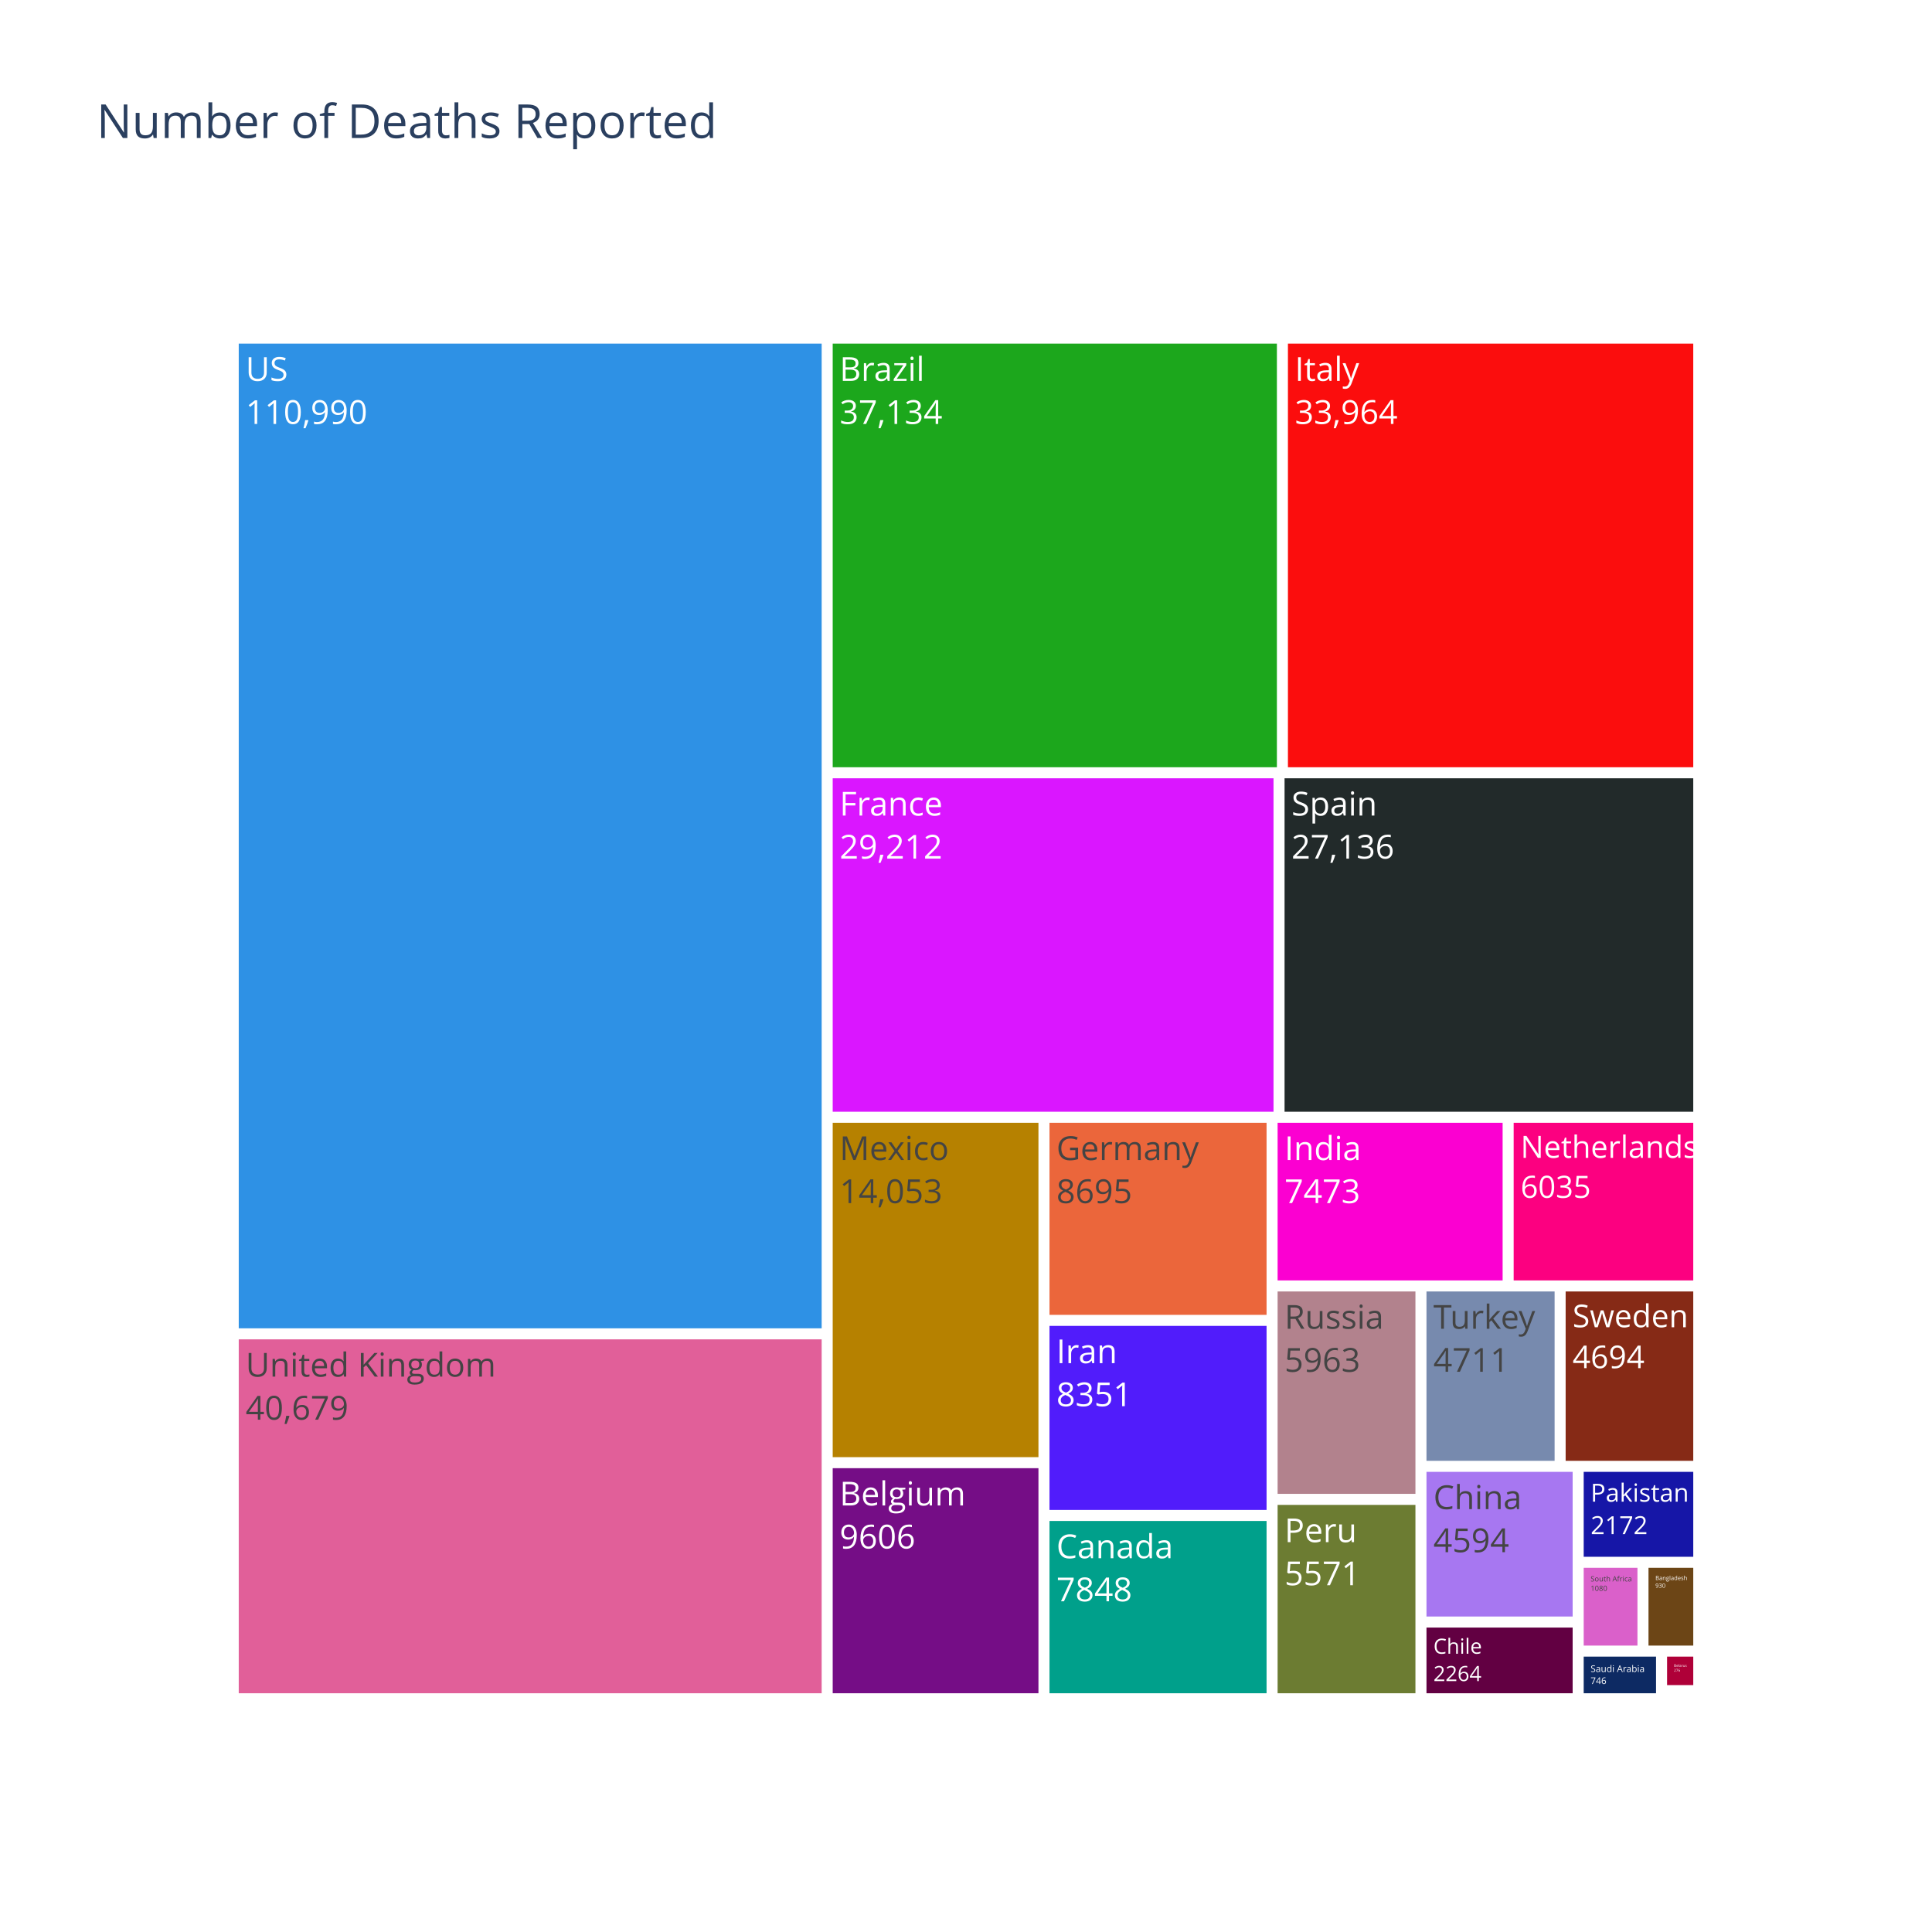
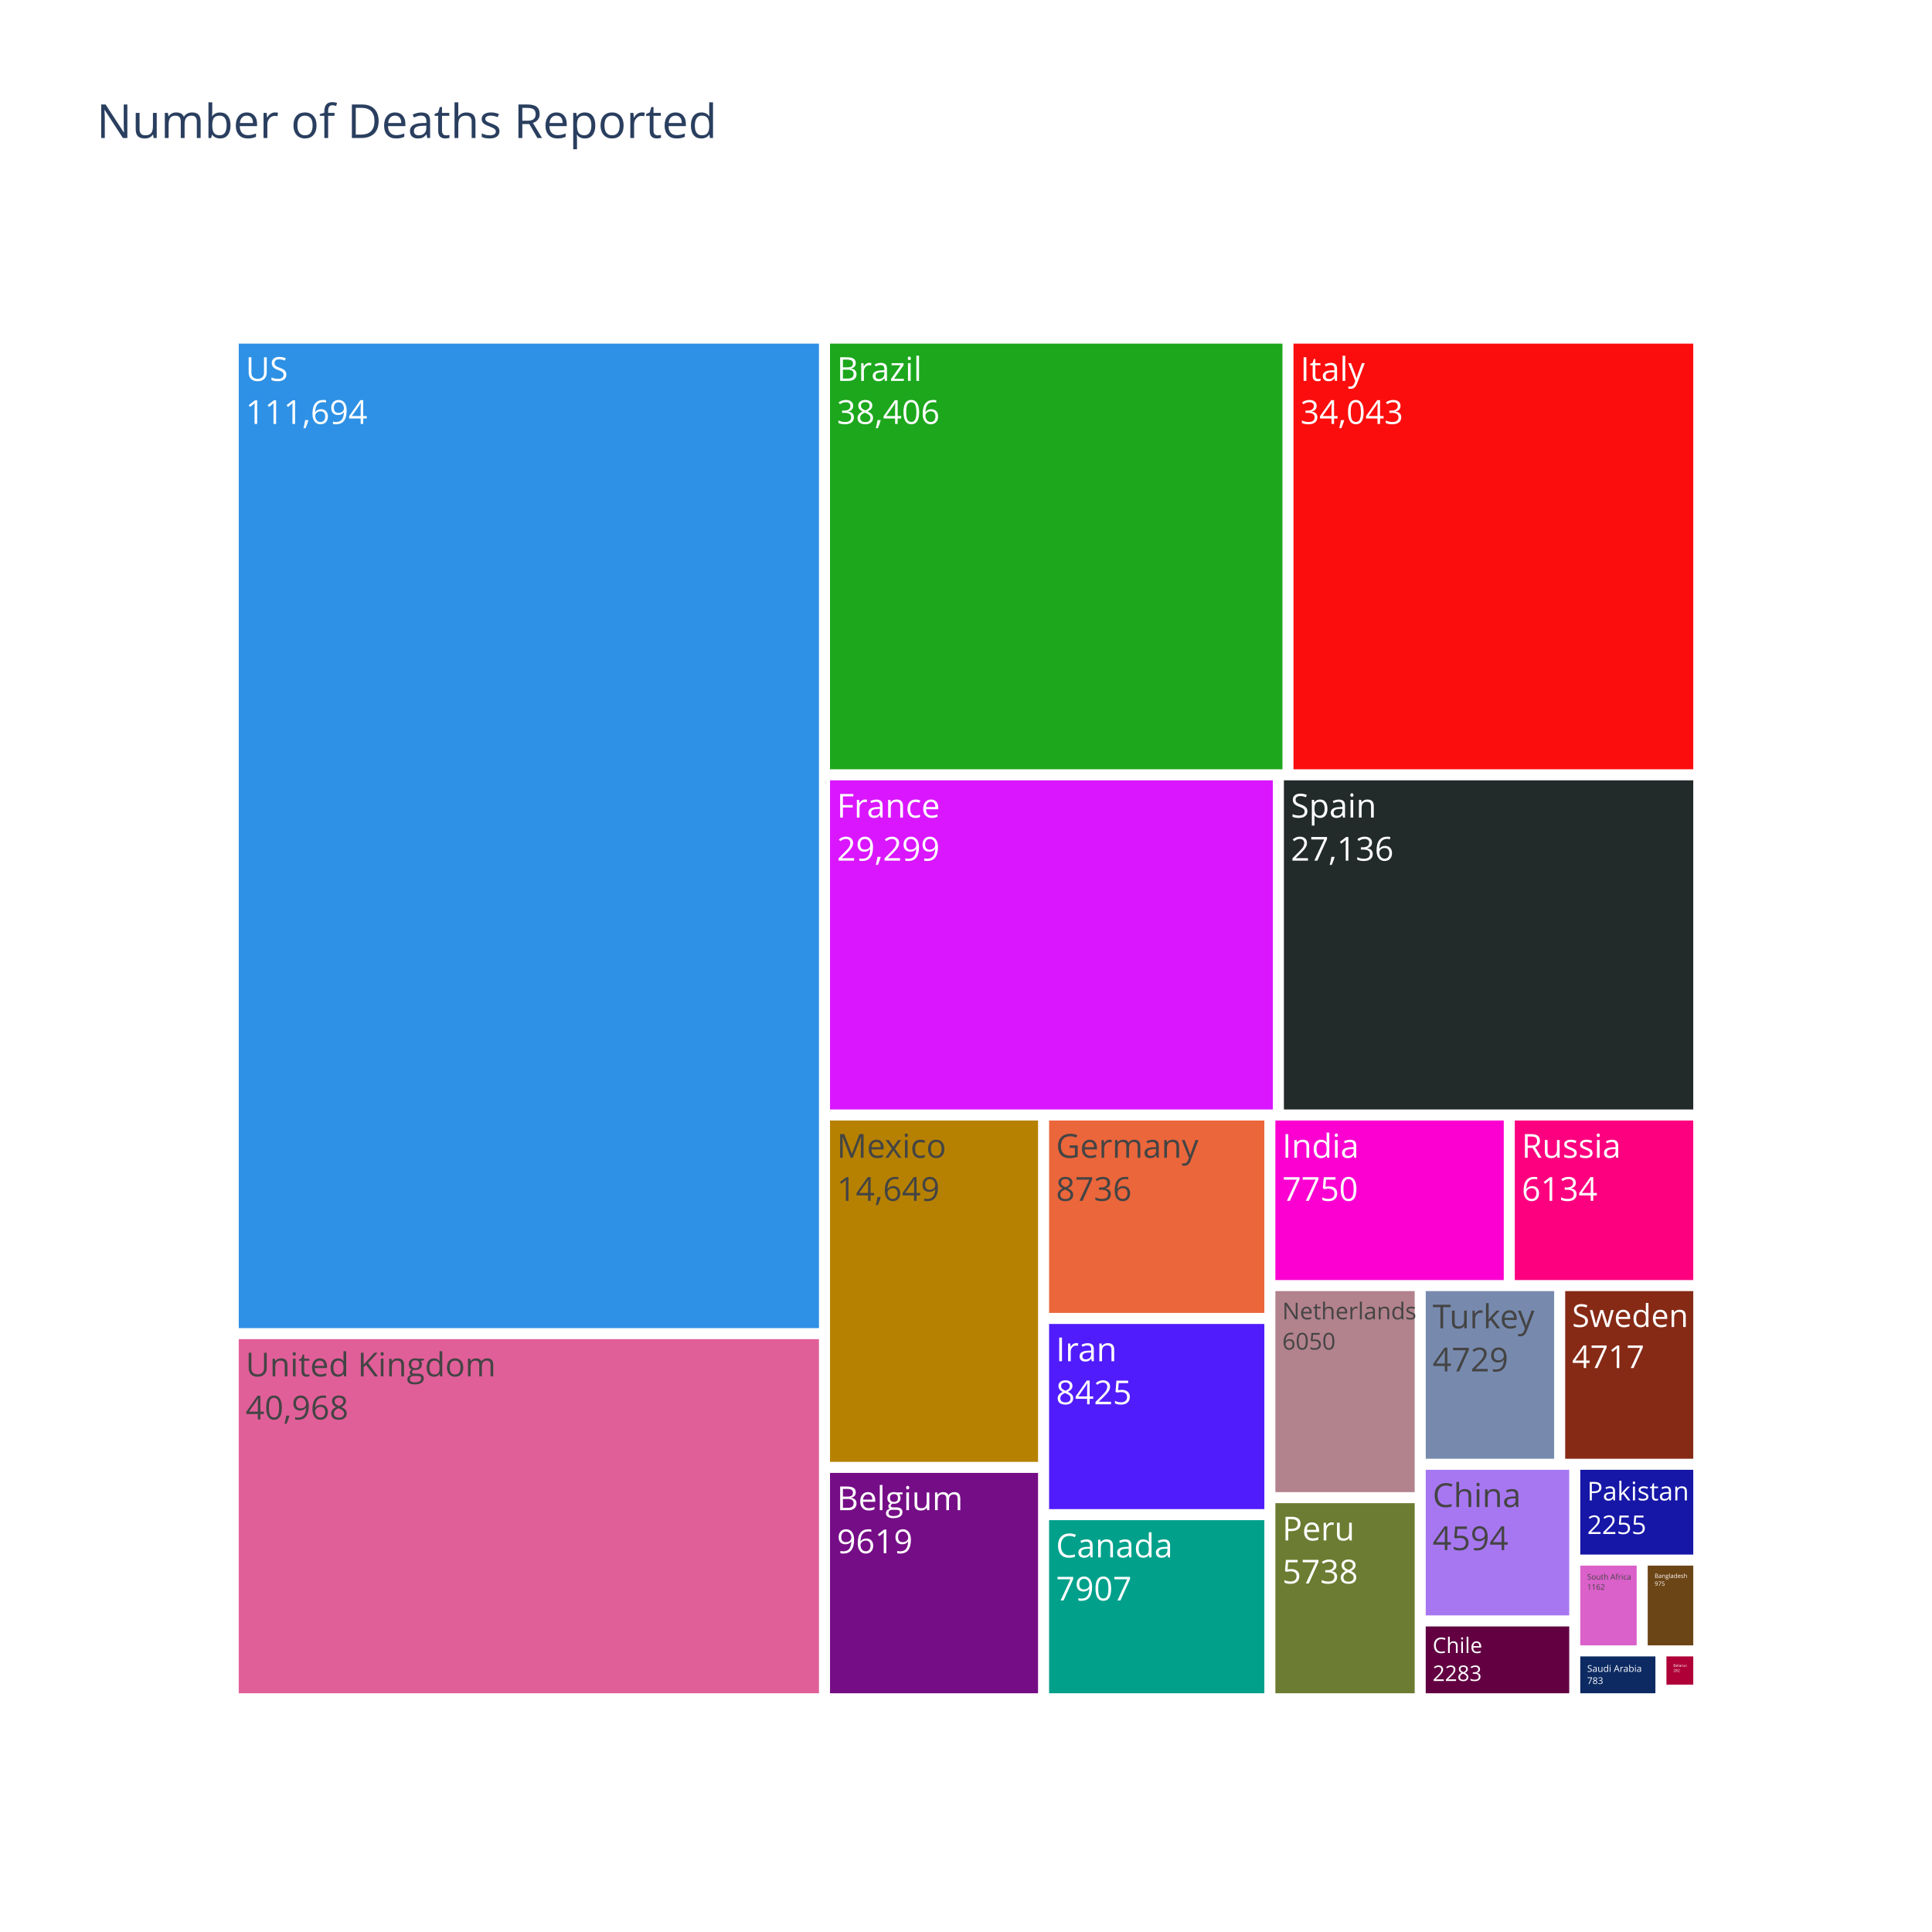
<svg xmlns="http://www.w3.org/2000/svg" class="main-svg" width="700" height="700" style="" viewBox="0 0 700 700">
  <rect x="0" y="0" width="700" height="700" style="fill: rgb(255, 255, 255); fill-opacity: 1;" />
-   <defs id="defs-9e89c3">
+   <defs id="defs-53ff71">
    <g class="clips" />
    <g class="gradients" />
  </defs>
  <g class="bglayer" />
  <g class="layer-below">
    <g class="imagelayer" />
    <g class="shapelayer" />
  </g>
  <g class="cartesianlayer" />
  <g class="polarlayer" />
  <g class="ternarylayer" />
  <g class="geolayer" />
  <g class="funnelarealayer" />
  <g class="pielayer" />
  <g class="treemaplayer">
    <g class="trace treemap" style="opacity: 1;">
      <g class="slice cursor-pointer">
        <path class="surface" d="M80,100L620,100L620,620L80,620Z" style="pointer-events: all; stroke-width: 0; fill: rgb(0, 0, 0); fill-opacity: 0; stroke: rgb(0, 0, 0); stroke-opacity: 0; opacity: 0;" />
        <g class="slicetext">
          <text data-notex="1" class="slicetext" text-anchor="start" x="0" y="0" style="font-family: 'Open Sans', verdana, arial, sans-serif; font-size: 12px; fill: rgb(42, 63, 95); fill-opacity: 1; white-space: pre;" transform="translate(86,114)"> </text>
        </g>
      </g>
      <g class="slice cursor-pointer">
-         <path class="surface" d="M86,124L298.203,124L298.203,481.773L86,481.773Z" style="pointer-events: all; stroke-width: 1; fill: rgb(46, 145, 229); fill-opacity: 1; stroke: rgb(255, 255, 255); stroke-opacity: 1; opacity: 1;" />
+         <path class="surface" d="M86,124L297.229,124L297.229,481.7L86,481.7Z" style="pointer-events: all; stroke-width: 1; fill: rgb(46, 145, 229); fill-opacity: 1; stroke: rgb(255, 255, 255); stroke-opacity: 1; opacity: 1;" />
        <g class="slicetext">
          <text data-notex="1" class="slicetext" text-anchor="start" x="0" y="0" style="font-family: 'Open Sans', verdana, arial, sans-serif; font-size: 12px; fill: rgb(255, 255, 255); fill-opacity: 1; white-space: pre;" transform="translate(89,138)">
            <tspan class="line" dy="0em" x="0" y="0">US</tspan>
-             <tspan class="line" dy="1.3em" x="0" y="0">110,990</tspan>
-           </text>
-         </g>
-       </g>
-       <g class="slice cursor-pointer">
-         <path class="surface" d="M86,484.773L298.203,484.773L298.203,614L86,614Z" style="pointer-events: all; stroke-width: 1; fill: rgb(225, 95, 153); fill-opacity: 1; stroke: rgb(255, 255, 255); stroke-opacity: 1; opacity: 1;" />
-         <g class="slicetext">
-           <text data-notex="1" class="slicetext" text-anchor="start" x="0" y="0" style="font-family: 'Open Sans', verdana, arial, sans-serif; font-size: 12px; fill: rgb(68, 68, 68); fill-opacity: 1; white-space: pre;" transform="translate(89,498.7729)">
+             <tspan class="line" dy="1.3em" x="0" y="0">111,694</tspan>
+           </text>
+         </g>
+       </g>
+       <g class="slice cursor-pointer">
+         <path class="surface" d="M86,484.7L297.229,484.7L297.229,614L86,614Z" style="pointer-events: all; stroke-width: 1; fill: rgb(225, 95, 153); fill-opacity: 1; stroke: rgb(255, 255, 255); stroke-opacity: 1; opacity: 1;" />
+         <g class="slicetext">
+           <text data-notex="1" class="slicetext" text-anchor="start" x="0" y="0" style="font-family: 'Open Sans', verdana, arial, sans-serif; font-size: 12px; fill: rgb(68, 68, 68); fill-opacity: 1; white-space: pre;" transform="translate(89,498.6997)">
            <tspan class="line" dy="0em" x="0" y="0">United Kingdom</tspan>
-             <tspan class="line" dy="1.3em" x="0" y="0">40,679</tspan>
-           </text>
-         </g>
-       </g>
-       <g class="slice cursor-pointer">
-         <path class="surface" d="M301.203,124L463.142,124L463.142,278.488L301.203,278.488Z" style="pointer-events: all; stroke-width: 1; fill: rgb(28, 167, 28); fill-opacity: 1; stroke: rgb(255, 255, 255); stroke-opacity: 1; opacity: 1;" />
-         <g class="slicetext">
-           <text data-notex="1" class="slicetext" text-anchor="start" x="0" y="0" style="font-family: 'Open Sans', verdana, arial, sans-serif; font-size: 12px; fill: rgb(255, 255, 255); fill-opacity: 1; white-space: pre;" transform="translate(304.2029,138)">
+             <tspan class="line" dy="1.3em" x="0" y="0">40,968</tspan>
+           </text>
+         </g>
+       </g>
+       <g class="slice cursor-pointer">
+         <path class="surface" d="M300.229,124L465.153,124L465.153,279.228L300.229,279.228Z" style="pointer-events: all; stroke-width: 1; fill: rgb(28, 167, 28); fill-opacity: 1; stroke: rgb(255, 255, 255); stroke-opacity: 1; opacity: 1;" />
+         <g class="slicetext">
+           <text data-notex="1" class="slicetext" text-anchor="start" x="0" y="0" style="font-family: 'Open Sans', verdana, arial, sans-serif; font-size: 12px; fill: rgb(255, 255, 255); fill-opacity: 1; white-space: pre;" transform="translate(303.2293,138)">
            <tspan class="line" dy="0em" x="0" y="0">Brazil</tspan>
-             <tspan class="line" dy="1.3em" x="0" y="0">37,134</tspan>
-           </text>
-         </g>
-       </g>
-       <g class="slice cursor-pointer">
-         <path class="surface" d="M466.142,124L614,124L614,278.488L466.142,278.488Z" style="pointer-events: all; stroke-width: 1; fill: rgb(251, 13, 13); fill-opacity: 1; stroke: rgb(255, 255, 255); stroke-opacity: 1; opacity: 1;" />
-         <g class="slicetext">
-           <text data-notex="1" class="slicetext" text-anchor="start" x="0" y="0" style="font-family: 'Open Sans', verdana, arial, sans-serif; font-size: 12px; fill: rgb(255, 255, 255); fill-opacity: 1; white-space: pre;" transform="translate(469.1416,138)">
+             <tspan class="line" dy="1.3em" x="0" y="0">38,406</tspan>
+           </text>
+         </g>
+       </g>
+       <g class="slice cursor-pointer">
+         <path class="surface" d="M468.153,124L614,124L614,279.228L468.153,279.228Z" style="pointer-events: all; stroke-width: 1; fill: rgb(251, 13, 13); fill-opacity: 1; stroke: rgb(255, 255, 255); stroke-opacity: 1; opacity: 1;" />
+         <g class="slicetext">
+           <text data-notex="1" class="slicetext" text-anchor="start" x="0" y="0" style="font-family: 'Open Sans', verdana, arial, sans-serif; font-size: 12px; fill: rgb(255, 255, 255); fill-opacity: 1; white-space: pre;" transform="translate(471.1529,138)">
            <tspan class="line" dy="0em" x="0" y="0">Italy</tspan>
-             <tspan class="line" dy="1.3em" x="0" y="0">33,964</tspan>
-           </text>
-         </g>
-       </g>
-       <g class="slice cursor-pointer">
-         <path class="surface" d="M301.203,281.488L461.919,281.488L461.919,403.303L301.203,403.303Z" style="pointer-events: all; stroke-width: 1; fill: rgb(218, 22, 255); fill-opacity: 1; stroke: rgb(255, 255, 255); stroke-opacity: 1; opacity: 1;" />
-         <g class="slicetext">
-           <text data-notex="1" class="slicetext" text-anchor="start" x="0" y="0" style="font-family: 'Open Sans', verdana, arial, sans-serif; font-size: 12px; fill: rgb(255, 255, 255); fill-opacity: 1; white-space: pre;" transform="translate(304.2029,295.488)">
+             <tspan class="line" dy="1.3em" x="0" y="0">34,043</tspan>
+           </text>
+         </g>
+       </g>
+       <g class="slice cursor-pointer">
+         <path class="surface" d="M300.229,282.228L461.685,282.228L461.685,402.481L300.229,402.481Z" style="pointer-events: all; stroke-width: 1; fill: rgb(218, 22, 255); fill-opacity: 1; stroke: rgb(255, 255, 255); stroke-opacity: 1; opacity: 1;" />
+         <g class="slicetext">
+           <text data-notex="1" class="slicetext" text-anchor="start" x="0" y="0" style="font-family: 'Open Sans', verdana, arial, sans-serif; font-size: 12px; fill: rgb(255, 255, 255); fill-opacity: 1; white-space: pre;" transform="translate(303.2293,296.2276)">
            <tspan class="line" dy="0em" x="0" y="0">France</tspan>
-             <tspan class="line" dy="1.3em" x="0" y="0">29,212</tspan>
-           </text>
-         </g>
-       </g>
-       <g class="slice cursor-pointer">
-         <path class="surface" d="M464.919,281.488L614,281.488L614,403.303L464.919,403.303Z" style="pointer-events: all; stroke-width: 1; fill: rgb(34, 42, 42); fill-opacity: 1; stroke: rgb(255, 255, 255); stroke-opacity: 1; opacity: 1;" />
-         <g class="slicetext">
-           <text data-notex="1" class="slicetext" text-anchor="start" x="0" y="0" style="font-family: 'Open Sans', verdana, arial, sans-serif; font-size: 12px; fill: rgb(255, 255, 255); fill-opacity: 1; white-space: pre;" transform="translate(467.9188,295.488)">
+             <tspan class="line" dy="1.3em" x="0" y="0">29,299</tspan>
+           </text>
+         </g>
+       </g>
+       <g class="slice cursor-pointer">
+         <path class="surface" d="M464.685,282.228L614,282.228L614,402.481L464.685,402.481Z" style="pointer-events: all; stroke-width: 1; fill: rgb(34, 42, 42); fill-opacity: 1; stroke: rgb(255, 255, 255); stroke-opacity: 1; opacity: 1;" />
+         <g class="slicetext">
+           <text data-notex="1" class="slicetext" text-anchor="start" x="0" y="0" style="font-family: 'Open Sans', verdana, arial, sans-serif; font-size: 12px; fill: rgb(255, 255, 255); fill-opacity: 1; white-space: pre;" transform="translate(467.6851,296.2276)">
            <tspan class="line" dy="0em" x="0" y="0">Spain</tspan>
            <tspan class="line" dy="1.3em" x="0" y="0">27,136</tspan>
          </text>
        </g>
      </g>
      <g class="slice cursor-pointer">
-         <path class="surface" d="M301.203,406.303L376.751,406.303L376.751,528.453L301.203,528.453Z" style="pointer-events: all; stroke-width: 1; fill: rgb(182, 129, 0); fill-opacity: 1; stroke: rgb(255, 255, 255); stroke-opacity: 1; opacity: 1;" />
-         <g class="slicetext">
-           <text data-notex="1" class="slicetext" text-anchor="start" x="0" y="0" style="font-family: 'Open Sans', verdana, arial, sans-serif; font-size: 12px; fill: rgb(68, 68, 68); fill-opacity: 1; white-space: pre;" transform="translate(304.2029,420.3035)">
+         <path class="surface" d="M300.229,405.481L376.604,405.481L376.604,530.161L300.229,530.161Z" style="pointer-events: all; stroke-width: 1; fill: rgb(182, 129, 0); fill-opacity: 1; stroke: rgb(255, 255, 255); stroke-opacity: 1; opacity: 1;" />
+         <g class="slicetext">
+           <text data-notex="1" class="slicetext" text-anchor="start" x="0" y="0" style="font-family: 'Open Sans', verdana, arial, sans-serif; font-size: 12px; fill: rgb(68, 68, 68); fill-opacity: 1; white-space: pre;" transform="translate(303.2293,419.4809)">
            <tspan class="line" dy="0em" x="0" y="0">Mexico</tspan>
-             <tspan class="line" dy="1.3em" x="0" y="0">14,053</tspan>
-           </text>
-         </g>
-       </g>
-       <g class="slice cursor-pointer">
-         <path class="surface" d="M301.203,531.453L376.751,531.453L376.751,614L301.203,614Z" style="pointer-events: all; stroke-width: 1; fill: rgb(117, 13, 134); fill-opacity: 1; stroke: rgb(255, 255, 255); stroke-opacity: 1; opacity: 1;" />
-         <g class="slicetext">
-           <text data-notex="1" class="slicetext" text-anchor="start" x="0" y="0" style="font-family: 'Open Sans', verdana, arial, sans-serif; font-size: 12px; fill: rgb(255, 255, 255); fill-opacity: 1; white-space: pre;" transform="translate(304.2029,545.4532)">
+             <tspan class="line" dy="1.3em" x="0" y="0">14,649</tspan>
+           </text>
+         </g>
+       </g>
+       <g class="slice cursor-pointer">
+         <path class="surface" d="M300.229,533.161L376.604,533.161L376.604,614L300.229,614Z" style="pointer-events: all; stroke-width: 1; fill: rgb(117, 13, 134); fill-opacity: 1; stroke: rgb(255, 255, 255); stroke-opacity: 1; opacity: 1;" />
+         <g class="slicetext">
+           <text data-notex="1" class="slicetext" text-anchor="start" x="0" y="0" style="font-family: 'Open Sans', verdana, arial, sans-serif; font-size: 12px; fill: rgb(255, 255, 255); fill-opacity: 1; white-space: pre;" transform="translate(303.2293,547.1611)">
            <tspan class="line" dy="0em" x="0" y="0">Belgium</tspan>
-             <tspan class="line" dy="1.3em" x="0" y="0">9606</tspan>
-           </text>
-         </g>
-       </g>
-       <g class="slice cursor-pointer">
-         <path class="surface" d="M379.751,406.303L459.4,406.303L459.4,476.896L379.751,476.896Z" style="pointer-events: all; stroke-width: 1; fill: rgb(235, 102, 59); fill-opacity: 1; stroke: rgb(255, 255, 255); stroke-opacity: 1; opacity: 1;" />
-         <g class="slicetext">
-           <text data-notex="1" class="slicetext" text-anchor="start" x="0" y="0" style="font-family: 'Open Sans', verdana, arial, sans-serif; font-size: 12px; fill: rgb(68, 68, 68); fill-opacity: 1; white-space: pre;" transform="translate(382.7513,420.3035)">
+             <tspan class="line" dy="1.3em" x="0" y="0">9619</tspan>
+           </text>
+         </g>
+       </g>
+       <g class="slice cursor-pointer">
+         <path class="surface" d="M379.604,405.481L458.594,405.481L458.594,476.194L379.604,476.194Z" style="pointer-events: all; stroke-width: 1; fill: rgb(235, 102, 59); fill-opacity: 1; stroke: rgb(255, 255, 255); stroke-opacity: 1; opacity: 1;" />
+         <g class="slicetext">
+           <text data-notex="1" class="slicetext" text-anchor="start" x="0" y="0" style="font-family: 'Open Sans', verdana, arial, sans-serif; font-size: 12px; fill: rgb(68, 68, 68); fill-opacity: 1; white-space: pre;" transform="translate(382.6035,419.4809)">
            <tspan class="line" dy="0em" x="0" y="0">Germany</tspan>
-             <tspan class="line" dy="1.3em" x="0" y="0">8695</tspan>
-           </text>
-         </g>
-       </g>
-       <g class="slice cursor-pointer">
-         <path class="surface" d="M379.751,479.896L459.4,479.896L459.4,547.577L379.751,547.577Z" style="pointer-events: all; stroke-width: 1; fill: rgb(81, 28, 251); fill-opacity: 1; stroke: rgb(255, 255, 255); stroke-opacity: 1; opacity: 1;" />
-         <g class="slicetext">
-           <text data-notex="1" class="slicetext" text-anchor="start" x="0" y="0" style="font-family: 'Open Sans', verdana, arial, sans-serif; font-size: 12px; fill: rgb(255, 255, 255); fill-opacity: 1; white-space: pre;" transform="translate(382.7513,493.8958)">
+             <tspan class="line" dy="1.3em" x="0" y="0">8736</tspan>
+           </text>
+         </g>
+       </g>
+       <g class="slice cursor-pointer">
+         <path class="surface" d="M379.604,479.194L458.594,479.194L458.594,547.282L379.604,547.282Z" style="pointer-events: all; stroke-width: 1; fill: rgb(81, 28, 251); fill-opacity: 1; stroke: rgb(255, 255, 255); stroke-opacity: 1; opacity: 1;" />
+         <g class="slicetext">
+           <text data-notex="1" class="slicetext" text-anchor="start" x="0" y="0" style="font-family: 'Open Sans', verdana, arial, sans-serif; font-size: 12px; fill: rgb(255, 255, 255); fill-opacity: 1; white-space: pre;" transform="translate(382.6035,493.1936)">
            <tspan class="line" dy="0em" x="0" y="0">Iran</tspan>
-             <tspan class="line" dy="1.3em" x="0" y="0">8351</tspan>
-           </text>
-         </g>
-       </g>
-       <g class="slice cursor-pointer">
-         <path class="surface" d="M379.751,550.577L459.4,550.577L459.4,614L379.751,614Z" style="pointer-events: all; stroke-width: 1; fill: rgb(0, 160, 139); fill-opacity: 1; stroke: rgb(255, 255, 255); stroke-opacity: 1; opacity: 1;" />
-         <g class="slicetext">
-           <text data-notex="1" class="slicetext" text-anchor="start" x="0" y="0" style="font-family: 'Open Sans', verdana, arial, sans-serif; font-size: 12px; fill: rgb(255, 255, 255); fill-opacity: 1; white-space: pre;" transform="translate(382.7513,564.5765)">
+             <tspan class="line" dy="1.3em" x="0" y="0">8425</tspan>
+           </text>
+         </g>
+       </g>
+       <g class="slice cursor-pointer">
+         <path class="surface" d="M379.604,550.282L458.594,550.282L458.594,614L379.604,614Z" style="pointer-events: all; stroke-width: 1; fill: rgb(0, 160, 139); fill-opacity: 1; stroke: rgb(255, 255, 255); stroke-opacity: 1; opacity: 1;" />
+         <g class="slicetext">
+           <text data-notex="1" class="slicetext" text-anchor="start" x="0" y="0" style="font-family: 'Open Sans', verdana, arial, sans-serif; font-size: 12px; fill: rgb(255, 255, 255); fill-opacity: 1; white-space: pre;" transform="translate(382.6035,564.2822)">
            <tspan class="line" dy="0em" x="0" y="0">Canada</tspan>
-             <tspan class="line" dy="1.3em" x="0" y="0">7848</tspan>
-           </text>
-         </g>
-       </g>
-       <g class="slice cursor-pointer">
-         <path class="surface" d="M462.4,406.303L544.929,406.303L544.929,464.423L462.4,464.423Z" style="pointer-events: all; stroke-width: 1; fill: rgb(251, 0, 209); fill-opacity: 1; stroke: rgb(255, 255, 255); stroke-opacity: 1; opacity: 1;" />
-         <g class="slicetext">
-           <text data-notex="1" class="slicetext" text-anchor="start" x="0" y="0" style="font-family: 'Open Sans', verdana, arial, sans-serif; font-size: 12px; fill: rgb(255, 255, 255); fill-opacity: 1; white-space: pre;" transform="translate(465.3999,420.3035)">
+             <tspan class="line" dy="1.3em" x="0" y="0">7907</tspan>
+           </text>
+         </g>
+       </g>
+       <g class="slice cursor-pointer">
+         <path class="surface" d="M461.594,405.481L545.341,405.481L545.341,464.289L461.594,464.289Z" style="pointer-events: all; stroke-width: 1; fill: rgb(251, 0, 209); fill-opacity: 1; stroke: rgb(255, 255, 255); stroke-opacity: 1; opacity: 1;" />
+         <g class="slicetext">
+           <text data-notex="1" class="slicetext" text-anchor="start" x="0" y="0" style="font-family: 'Open Sans', verdana, arial, sans-serif; font-size: 12px; fill: rgb(255, 255, 255); fill-opacity: 1; white-space: pre;" transform="translate(464.5943,419.4809)">
            <tspan class="line" dy="0em" x="0" y="0">India</tspan>
-             <tspan class="line" dy="1.3em" x="0" y="0">7473</tspan>
-           </text>
-         </g>
-       </g>
-       <g class="slice cursor-pointer">
-         <path class="surface" d="M547.929,406.303L614,406.303L614,464.423L547.929,464.423Z" style="pointer-events: all; stroke-width: 1; fill: rgb(252, 0, 128); fill-opacity: 1; stroke: rgb(255, 255, 255); stroke-opacity: 1; opacity: 1;" />
-         <g class="slicetext">
-           <text data-notex="1" class="slicetext" text-anchor="start" x="0" y="0" style="font-family: 'Open Sans', verdana, arial, sans-serif; font-size: 12px; fill: rgb(255, 255, 255); fill-opacity: 1; white-space: pre;" transform="translate(550.929,419.5135)scale(0.9281861)">
+             <tspan class="line" dy="1.3em" x="0" y="0">7750</tspan>
+           </text>
+         </g>
+       </g>
+       <g class="slice cursor-pointer">
+         <path class="surface" d="M548.341,405.481L614,405.481L614,464.289L548.341,464.289Z" style="pointer-events: all; stroke-width: 1; fill: rgb(252, 0, 128); fill-opacity: 1; stroke: rgb(255, 255, 255); stroke-opacity: 1; opacity: 1;" />
+         <g class="slicetext">
+           <text data-notex="1" class="slicetext" text-anchor="start" x="0" y="0" style="font-family: 'Open Sans', verdana, arial, sans-serif; font-size: 12px; fill: rgb(255, 255, 255); fill-opacity: 1; white-space: pre;" transform="translate(551.3412,419.4809)">
+             <tspan class="line" dy="0em" x="0" y="0">Russia</tspan>
+             <tspan class="line" dy="1.3em" x="0" y="0">6134</tspan>
+           </text>
+         </g>
+       </g>
+       <g class="slice cursor-pointer">
+         <path class="surface" d="M461.594,467.289L513.067,467.289L513.067,541.126L461.594,541.126Z" style="pointer-events: all; stroke-width: 1; fill: rgb(178, 130, 141); fill-opacity: 1; stroke: rgb(255, 255, 255); stroke-opacity: 1; opacity: 1;" />
+         <g class="slicetext">
+           <text data-notex="1" class="slicetext" text-anchor="start" x="0" y="0" style="font-family: 'Open Sans', verdana, arial, sans-serif; font-size: 12px; fill: rgb(68, 68, 68); fill-opacity: 1; white-space: pre;" transform="translate(464.5943,478.0175)scale(0.7026227)">
            <tspan class="line" dy="0em" x="0" y="0">Netherlands</tspan>
-             <tspan class="line" dy="1.3em" x="0" y="0">6035</tspan>
-           </text>
-         </g>
-       </g>
-       <g class="slice cursor-pointer">
-         <path class="surface" d="M462.4,467.423L513.34,467.423L513.34,541.753L462.4,541.753Z" style="pointer-events: all; stroke-width: 1; fill: rgb(178, 130, 141); fill-opacity: 1; stroke: rgb(255, 255, 255); stroke-opacity: 1; opacity: 1;" />
-         <g class="slicetext">
-           <text data-notex="1" class="slicetext" text-anchor="start" x="0" y="0" style="font-family: 'Open Sans', verdana, arial, sans-serif; font-size: 12px; fill: rgb(68, 68, 68); fill-opacity: 1; white-space: pre;" transform="translate(465.3999,481.4229)">
-             <tspan class="line" dy="0em" x="0" y="0">Russia</tspan>
-             <tspan class="line" dy="1.3em" x="0" y="0">5963</tspan>
-           </text>
-         </g>
-       </g>
-       <g class="slice cursor-pointer">
-         <path class="surface" d="M462.4,544.753L513.34,544.753L513.34,614L462.4,614Z" style="pointer-events: all; stroke-width: 1; fill: rgb(108, 124, 50); fill-opacity: 1; stroke: rgb(255, 255, 255); stroke-opacity: 1; opacity: 1;" />
-         <g class="slicetext">
-           <text data-notex="1" class="slicetext" text-anchor="start" x="0" y="0" style="font-family: 'Open Sans', verdana, arial, sans-serif; font-size: 12px; fill: rgb(255, 255, 255); fill-opacity: 1; white-space: pre;" transform="translate(465.3999,558.7533)">
+             <tspan class="line" dy="1.3em" x="0" y="0">6050</tspan>
+           </text>
+         </g>
+       </g>
+       <g class="slice cursor-pointer">
+         <path class="surface" d="M461.594,544.126L513.067,544.126L513.067,614L461.594,614Z" style="pointer-events: all; stroke-width: 1; fill: rgb(108, 124, 50); fill-opacity: 1; stroke: rgb(255, 255, 255); stroke-opacity: 1; opacity: 1;" />
+         <g class="slicetext">
+           <text data-notex="1" class="slicetext" text-anchor="start" x="0" y="0" style="font-family: 'Open Sans', verdana, arial, sans-serif; font-size: 12px; fill: rgb(255, 255, 255); fill-opacity: 1; white-space: pre;" transform="translate(464.5943,558.1256)">
            <tspan class="line" dy="0em" x="0" y="0">Peru</tspan>
-             <tspan class="line" dy="1.3em" x="0" y="0">5571</tspan>
-           </text>
-         </g>
-       </g>
-       <g class="slice cursor-pointer">
-         <path class="surface" d="M516.34,467.423L563.761,467.423L563.761,529.781L516.34,529.781Z" style="pointer-events: all; stroke-width: 1; fill: rgb(119, 138, 174); fill-opacity: 1; stroke: rgb(255, 255, 255); stroke-opacity: 1; opacity: 1;" />
-         <g class="slicetext">
-           <text data-notex="1" class="slicetext" text-anchor="start" x="0" y="0" style="font-family: 'Open Sans', verdana, arial, sans-serif; font-size: 12px; fill: rgb(68, 68, 68); fill-opacity: 1; white-space: pre;" transform="translate(519.3402,481.4229)">
+             <tspan class="line" dy="1.3em" x="0" y="0">5738</tspan>
+           </text>
+         </g>
+       </g>
+       <g class="slice cursor-pointer">
+         <path class="surface" d="M516.067,467.289L563.598,467.289L563.598,529.034L516.067,529.034Z" style="pointer-events: all; stroke-width: 1; fill: rgb(119, 138, 174); fill-opacity: 1; stroke: rgb(255, 255, 255); stroke-opacity: 1; opacity: 1;" />
+         <g class="slicetext">
+           <text data-notex="1" class="slicetext" text-anchor="start" x="0" y="0" style="font-family: 'Open Sans', verdana, arial, sans-serif; font-size: 12px; fill: rgb(68, 68, 68); fill-opacity: 1; white-space: pre;" transform="translate(519.0672,481.2886)">
            <tspan class="line" dy="0em" x="0" y="0">Turkey</tspan>
-             <tspan class="line" dy="1.3em" x="0" y="0">4711</tspan>
-           </text>
-         </g>
-       </g>
-       <g class="slice cursor-pointer">
-         <path class="surface" d="M566.761,467.423L614,467.423L614,529.781L566.761,529.781Z" style="pointer-events: all; stroke-width: 1; fill: rgb(134, 42, 22); fill-opacity: 1; stroke: rgb(255, 255, 255); stroke-opacity: 1; opacity: 1;" />
-         <g class="slicetext">
-           <text data-notex="1" class="slicetext" text-anchor="start" x="0" y="0" style="font-family: 'Open Sans', verdana, arial, sans-serif; font-size: 12px; fill: rgb(255, 255, 255); fill-opacity: 1; white-space: pre;" transform="translate(569.7611,480.8812)scale(0.9507537)">
+             <tspan class="line" dy="1.3em" x="0" y="0">4729</tspan>
+           </text>
+         </g>
+       </g>
+       <g class="slice cursor-pointer">
+         <path class="surface" d="M566.598,467.289L614,467.289L614,529.034L566.598,529.034Z" style="pointer-events: all; stroke-width: 1; fill: rgb(134, 42, 22); fill-opacity: 1; stroke: rgb(255, 255, 255); stroke-opacity: 1; opacity: 1;" />
+         <g class="slicetext">
+           <text data-notex="1" class="slicetext" text-anchor="start" x="0" y="0" style="font-family: 'Open Sans', verdana, arial, sans-serif; font-size: 12px; fill: rgb(255, 255, 255); fill-opacity: 1; white-space: pre;" transform="translate(569.5977,480.7883)scale(0.95452)">
            <tspan class="line" dy="0em" x="0" y="0">Sweden</tspan>
-             <tspan class="line" dy="1.3em" x="0" y="0">4694</tspan>
-           </text>
-         </g>
-       </g>
-       <g class="slice cursor-pointer">
-         <path class="surface" d="M516.34,532.781L570.302,532.781L570.302,586.197L516.34,586.197Z" style="pointer-events: all; stroke-width: 1; fill: rgb(167, 119, 241); fill-opacity: 1; stroke: rgb(255, 255, 255); stroke-opacity: 1; opacity: 1;" />
-         <g class="slicetext">
-           <text data-notex="1" class="slicetext" text-anchor="start" x="0" y="0" style="font-family: 'Open Sans', verdana, arial, sans-serif; font-size: 12px; fill: rgb(68, 68, 68); fill-opacity: 1; white-space: pre;" transform="translate(519.3402,546.7813)">
+             <tspan class="line" dy="1.3em" x="0" y="0">4717</tspan>
+           </text>
+         </g>
+       </g>
+       <g class="slice cursor-pointer">
+         <path class="surface" d="M516.067,532.034L569.062,532.034L569.062,585.793L516.067,585.793Z" style="pointer-events: all; stroke-width: 1; fill: rgb(167, 119, 241); fill-opacity: 1; stroke: rgb(255, 255, 255); stroke-opacity: 1; opacity: 1;" />
+         <g class="slicetext">
+           <text data-notex="1" class="slicetext" text-anchor="start" x="0" y="0" style="font-family: 'Open Sans', verdana, arial, sans-serif; font-size: 12px; fill: rgb(68, 68, 68); fill-opacity: 1; white-space: pre;" transform="translate(519.0672,546.0342)">
            <tspan class="line" dy="0em" x="0" y="0">China</tspan>
            <tspan class="line" dy="1.3em" x="0" y="0">4594</tspan>
          </text>
        </g>
      </g>
      <g class="slice cursor-pointer">
-         <path class="surface" d="M516.34,589.197L570.302,589.197L570.302,614L516.34,614Z" style="pointer-events: all; stroke-width: 1; fill: rgb(98, 0, 66); fill-opacity: 1; stroke: rgb(255, 255, 255); stroke-opacity: 1; opacity: 1;" />
-         <g class="slicetext">
-           <text data-notex="1" class="slicetext" text-anchor="start" x="0" y="0" style="font-family: 'Open Sans', verdana, arial, sans-serif; font-size: 12px; fill: rgb(255, 255, 255); fill-opacity: 1; white-space: pre;" transform="translate(519.3402,599.1825)scale(0.6350268)">
+         <path class="surface" d="M516.067,588.793L569.062,588.793L569.062,614L516.067,614Z" style="pointer-events: all; stroke-width: 1; fill: rgb(98, 0, 66); fill-opacity: 1; stroke: rgb(255, 255, 255); stroke-opacity: 1; opacity: 1;" />
+         <g class="slicetext">
+           <text data-notex="1" class="slicetext" text-anchor="start" x="0" y="0" style="font-family: 'Open Sans', verdana, arial, sans-serif; font-size: 12px; fill: rgb(255, 255, 255); fill-opacity: 1; white-space: pre;" transform="translate(519.0672,598.9287)scale(0.6486665)">
            <tspan class="line" dy="0em" x="0" y="0">Chile</tspan>
-             <tspan class="line" dy="1.3em" x="0" y="0">2264</tspan>
-           </text>
-         </g>
-       </g>
-       <g class="slice cursor-pointer">
-         <path class="surface" d="M573.302,532.781L614,532.781L614,564.551L573.302,564.551Z" style="pointer-events: all; stroke-width: 1; fill: rgb(22, 22, 167); fill-opacity: 1; stroke: rgb(255, 255, 255); stroke-opacity: 1; opacity: 1;" />
-         <g class="slicetext">
-           <text data-notex="1" class="slicetext" text-anchor="start" x="0" y="0" style="font-family: 'Open Sans', verdana, arial, sans-serif; font-size: 12px; fill: rgb(255, 255, 255); fill-opacity: 1; white-space: pre;" transform="translate(576.3024,544.0729)scale(0.7537839)">
+             <tspan class="line" dy="1.3em" x="0" y="0">2283</tspan>
+           </text>
+         </g>
+       </g>
+       <g class="slice cursor-pointer">
+         <path class="surface" d="M572.062,532.034L614,532.034L614,563.75L572.062,563.75Z" style="pointer-events: all; stroke-width: 1; fill: rgb(22, 22, 167); fill-opacity: 1; stroke: rgb(255, 255, 255); stroke-opacity: 1; opacity: 1;" />
+         <g class="slicetext">
+           <text data-notex="1" class="slicetext" text-anchor="start" x="0" y="0" style="font-family: 'Open Sans', verdana, arial, sans-serif; font-size: 12px; fill: rgb(255, 255, 255); fill-opacity: 1; white-space: pre;" transform="translate(575.0623,543.6222)scale(0.780725)">
            <tspan class="line" dy="0em" x="0" y="0">Pakistan</tspan>
-             <tspan class="line" dy="1.3em" x="0" y="0">2172</tspan>
-           </text>
-         </g>
-       </g>
-       <g class="slice cursor-pointer">
-         <path class="surface" d="M573.302,567.551L593.782,567.551L593.782,596.727L573.302,596.727Z" style="pointer-events: all; stroke-width: 1; fill: rgb(218, 96, 202); fill-opacity: 1; stroke: rgb(255, 255, 255); stroke-opacity: 1; opacity: 1;" />
-         <g class="slicetext">
-           <text data-notex="1" class="slicetext" text-anchor="start" x="0" y="0" style="font-family: 'Open Sans', verdana, arial, sans-serif; font-size: 12px; fill: rgb(68, 68, 68); fill-opacity: 1; white-space: pre;" transform="translate(576.3024,572.975)scale(0.2203748)">
+             <tspan class="line" dy="1.3em" x="0" y="0">2255</tspan>
+           </text>
+         </g>
+       </g>
+       <g class="slice cursor-pointer">
+         <path class="surface" d="M572.062,566.75L593.497,566.75L593.497,596.65L572.062,596.65Z" style="pointer-events: all; stroke-width: 1; fill: rgb(218, 96, 202); fill-opacity: 1; stroke: rgb(255, 255, 255); stroke-opacity: 1; opacity: 1;" />
+         <g class="slicetext">
+           <text data-notex="1" class="slicetext" text-anchor="start" x="0" y="0" style="font-family: 'Open Sans', verdana, arial, sans-serif; font-size: 12px; fill: rgb(68, 68, 68); fill-opacity: 1; white-space: pre;" transform="translate(575.0623,572.3344)scale(0.2349208)">
            <tspan class="line" dy="0em" x="0" y="0">South Africa</tspan>
-             <tspan class="line" dy="1.3em" x="0" y="0">1080</tspan>
-           </text>
-         </g>
-       </g>
-       <g class="slice cursor-pointer">
-         <path class="surface" d="M596.782,567.551L614,567.551L614,596.727L596.782,596.727Z" style="pointer-events: all; stroke-width: 1; fill: rgb(108, 69, 22); fill-opacity: 1; stroke: rgb(255, 255, 255); stroke-opacity: 1; opacity: 1;" />
-         <g class="slicetext">
-           <text data-notex="1" class="slicetext" text-anchor="start" x="0" y="0" style="font-family: 'Open Sans', verdana, arial, sans-serif; font-size: 12px; fill: rgb(255, 255, 255); fill-opacity: 1; white-space: pre;" transform="translate(599.7817,572.4976)scale(0.176971)">
+             <tspan class="line" dy="1.3em" x="0" y="0">1162</tspan>
+           </text>
+         </g>
+       </g>
+       <g class="slice cursor-pointer">
+         <path class="surface" d="M596.497,566.75L614,566.75L614,596.65L596.497,596.65Z" style="pointer-events: all; stroke-width: 1; fill: rgb(108, 69, 22); fill-opacity: 1; stroke: rgb(255, 255, 255); stroke-opacity: 1; opacity: 1;" />
+         <g class="slicetext">
+           <text data-notex="1" class="slicetext" text-anchor="start" x="0" y="0" style="font-family: 'Open Sans', verdana, arial, sans-serif; font-size: 12px; fill: rgb(255, 255, 255); fill-opacity: 1; white-space: pre;" transform="translate(599.4973,571.7463)scale(0.1814577)">
            <tspan class="line" dy="0em" x="0" y="0">Bangladesh</tspan>
-             <tspan class="line" dy="1.3em" x="0" y="0">930</tspan>
-           </text>
-         </g>
-       </g>
-       <g class="slice cursor-pointer">
-         <path class="surface" d="M573.302,599.727L600.514,599.727L600.514,614L573.302,614Z" style="pointer-events: all; stroke-width: 1; fill: rgb(13, 42, 99); fill-opacity: 1; stroke: rgb(255, 255, 255); stroke-opacity: 1; opacity: 1;" />
-         <g class="slicetext">
-           <text data-notex="1" class="slicetext" text-anchor="start" x="0" y="0" style="font-family: 'Open Sans', verdana, arial, sans-serif; font-size: 12px; fill: rgb(255, 255, 255); fill-opacity: 1; white-space: pre;" transform="translate(576.3024,605.8006)scale(0.2793969)">
+             <tspan class="line" dy="1.3em" x="0" y="0">975</tspan>
+           </text>
+         </g>
+       </g>
+       <g class="slice cursor-pointer">
+         <path class="surface" d="M572.062,599.65L600.283,599.65L600.283,614L572.062,614Z" style="pointer-events: all; stroke-width: 1; fill: rgb(13, 42, 99); fill-opacity: 1; stroke: rgb(255, 255, 255); stroke-opacity: 1; opacity: 1;" />
+         <g class="slicetext">
+           <text data-notex="1" class="slicetext" text-anchor="start" x="0" y="0" style="font-family: 'Open Sans', verdana, arial, sans-serif; font-size: 12px; fill: rgb(255, 255, 255); fill-opacity: 1; white-space: pre;" transform="translate(575.0623,605.7519)scale(0.2820161)">
            <tspan class="line" dy="0em" x="0" y="0">Saudi Arabia</tspan>
-             <tspan class="line" dy="1.3em" x="0" y="0">746</tspan>
-           </text>
-         </g>
-       </g>
-       <g class="slice cursor-pointer">
-         <path class="surface" d="M603.514,599.727L614,599.727L614,611.043L603.514,611.043Z" style="pointer-events: all; stroke-width: 1; fill: rgb(175, 0, 56); fill-opacity: 1; stroke: rgb(255, 255, 255); stroke-opacity: 1; opacity: 1;" />
-         <g class="slicetext">
-           <text data-notex="1" class="slicetext" text-anchor="start" x="0" y="0" style="font-family: 'Open Sans', verdana, arial, sans-serif; font-size: 12px; fill: rgb(255, 255, 255); fill-opacity: 1; white-space: pre;" transform="translate(606.5141,603.94)scale(0.110253)">
+             <tspan class="line" dy="1.3em" x="0" y="0">783</tspan>
+           </text>
+         </g>
+       </g>
+       <g class="slice cursor-pointer">
+         <path class="surface" d="M603.283,599.65L614,599.65L614,610.873L603.283,610.873Z" style="pointer-events: all; stroke-width: 1; fill: rgb(175, 0, 56); fill-opacity: 1; stroke: rgb(255, 255, 255); stroke-opacity: 1; opacity: 1;" />
+         <g class="slicetext">
+           <text data-notex="1" class="slicetext" text-anchor="start" x="0" y="0" style="font-family: 'Open Sans', verdana, arial, sans-serif; font-size: 12px; fill: rgb(255, 255, 255); fill-opacity: 1; white-space: pre;" transform="translate(606.2834,603.9248)scale(0.1159221)">
            <tspan class="line" dy="0em" x="0" y="0">Belarus</tspan>
-             <tspan class="line" dy="1.3em" x="0" y="0">276</tspan>
-           </text>
-         </g>
-       </g>
-       <g class="slice cursor-pointer">
-         <path class="surface" d="" style="pointer-events: all; stroke-width: 1; fill: rgb(137, 193, 240); fill-opacity: 1; stroke: rgb(255, 255, 255); stroke-opacity: 1; opacity: 1;" />
-         <g class="slicetext">
-           <text data-notex="1" class="slicetext" text-anchor="start" x="0" y="0" style="font-family: 'Open Sans', verdana, arial, sans-serif; font-size: 12px; fill: rgb(68, 68, 68); fill-opacity: 1; white-space: pre;" transform="translate(606.5141,614.0217)scale(0)"> </text>
+             <tspan class="line" dy="1.3em" x="0" y="0">282</tspan>
+           </text>
+         </g>
+       </g>
+       <g class="slice cursor-pointer">
+         <path class="surface" d="M603.283,613.873L614,613.873L614,614L603.283,614Z" style="pointer-events: all; stroke-width: 1; fill: rgb(137, 193, 240); fill-opacity: 1; stroke: rgb(255, 255, 255); stroke-opacity: 1; opacity: 1;" />
+         <g class="slicetext">
+           <text data-notex="1" class="slicetext" text-anchor="start" x="0" y="0" style="font-family: 'Open Sans', verdana, arial, sans-serif; font-size: 12px; fill: rgb(68, 68, 68); fill-opacity: 1; white-space: pre;" transform="translate(606.2834,613.9201)scale(0.004292317)">
+             <tspan class="line" dy="0em" x="0" y="0">Qatar</tspan>
+             <tspan class="line" dy="1.3em" x="0" y="0">62</tspan>
+           </text>
        </g>
      </g>
    </g>
  </g>
  <g class="sunburstlayer" />
  <g class="glimages" />
-   <defs id="topdefs-9e89c3">
+   <defs id="topdefs-53ff71">
    <g class="clips" />
  </defs>
  <g class="layer-above">
    <g class="imagelayer" />
    <g class="shapelayer" />
  </g>
  <g class="infolayer">
    <g class="g-gtitle">
      <text class="gtitle" x="35" y="50" text-anchor="start" dy="0em" style="font-family: 'Open Sans', verdana, arial, sans-serif; font-size: 17px; fill: rgb(42, 63, 95); opacity: 1; font-weight: normal; white-space: pre;">Number of Deaths Reported</text>
    </g>
  </g>
</svg>
